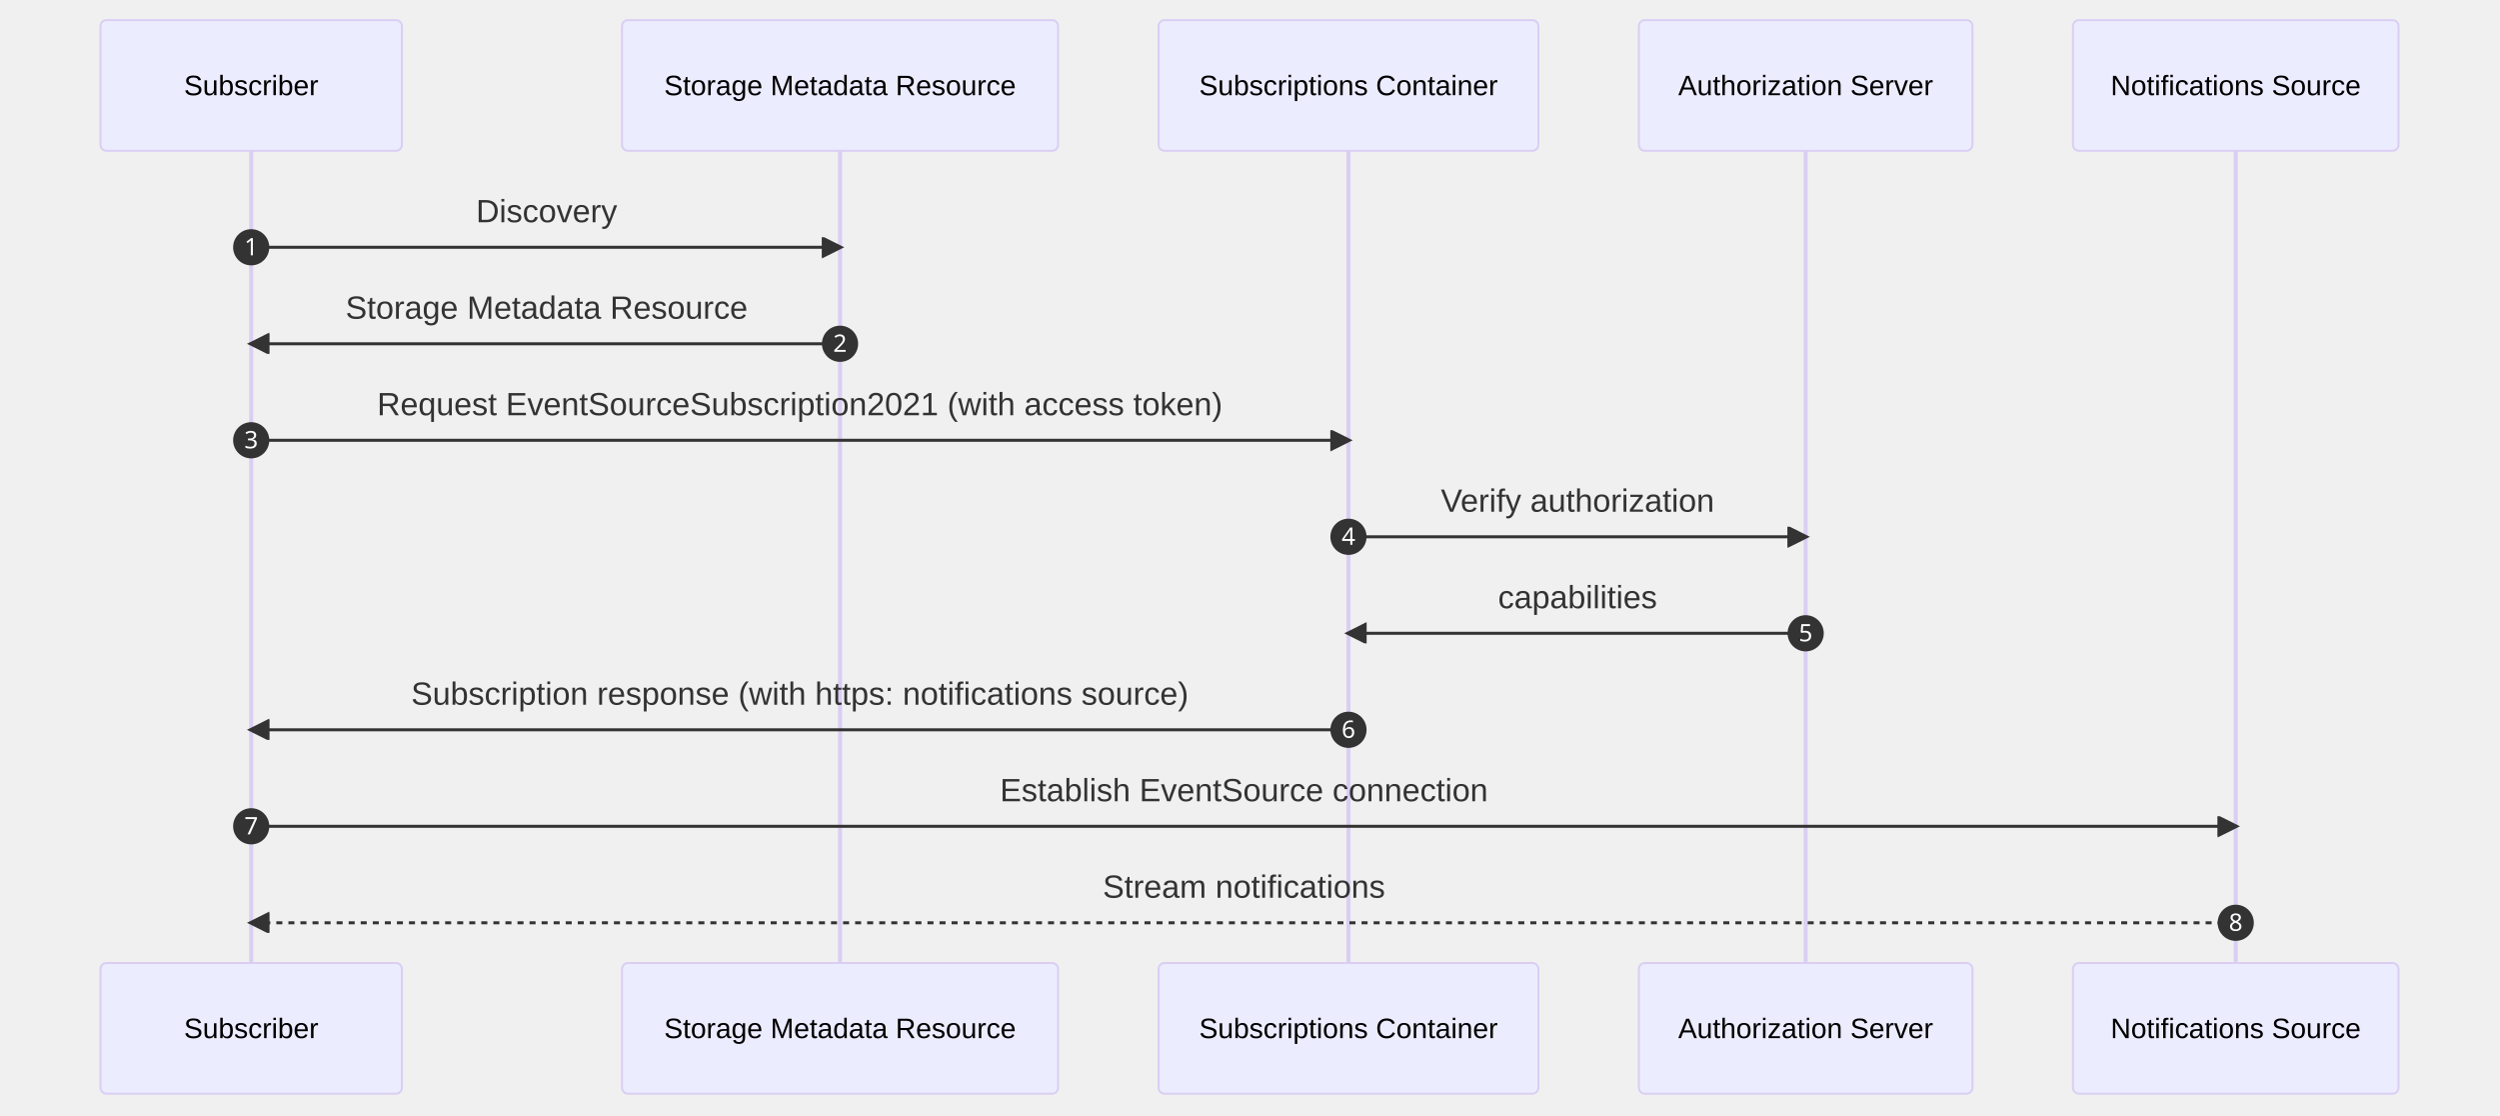
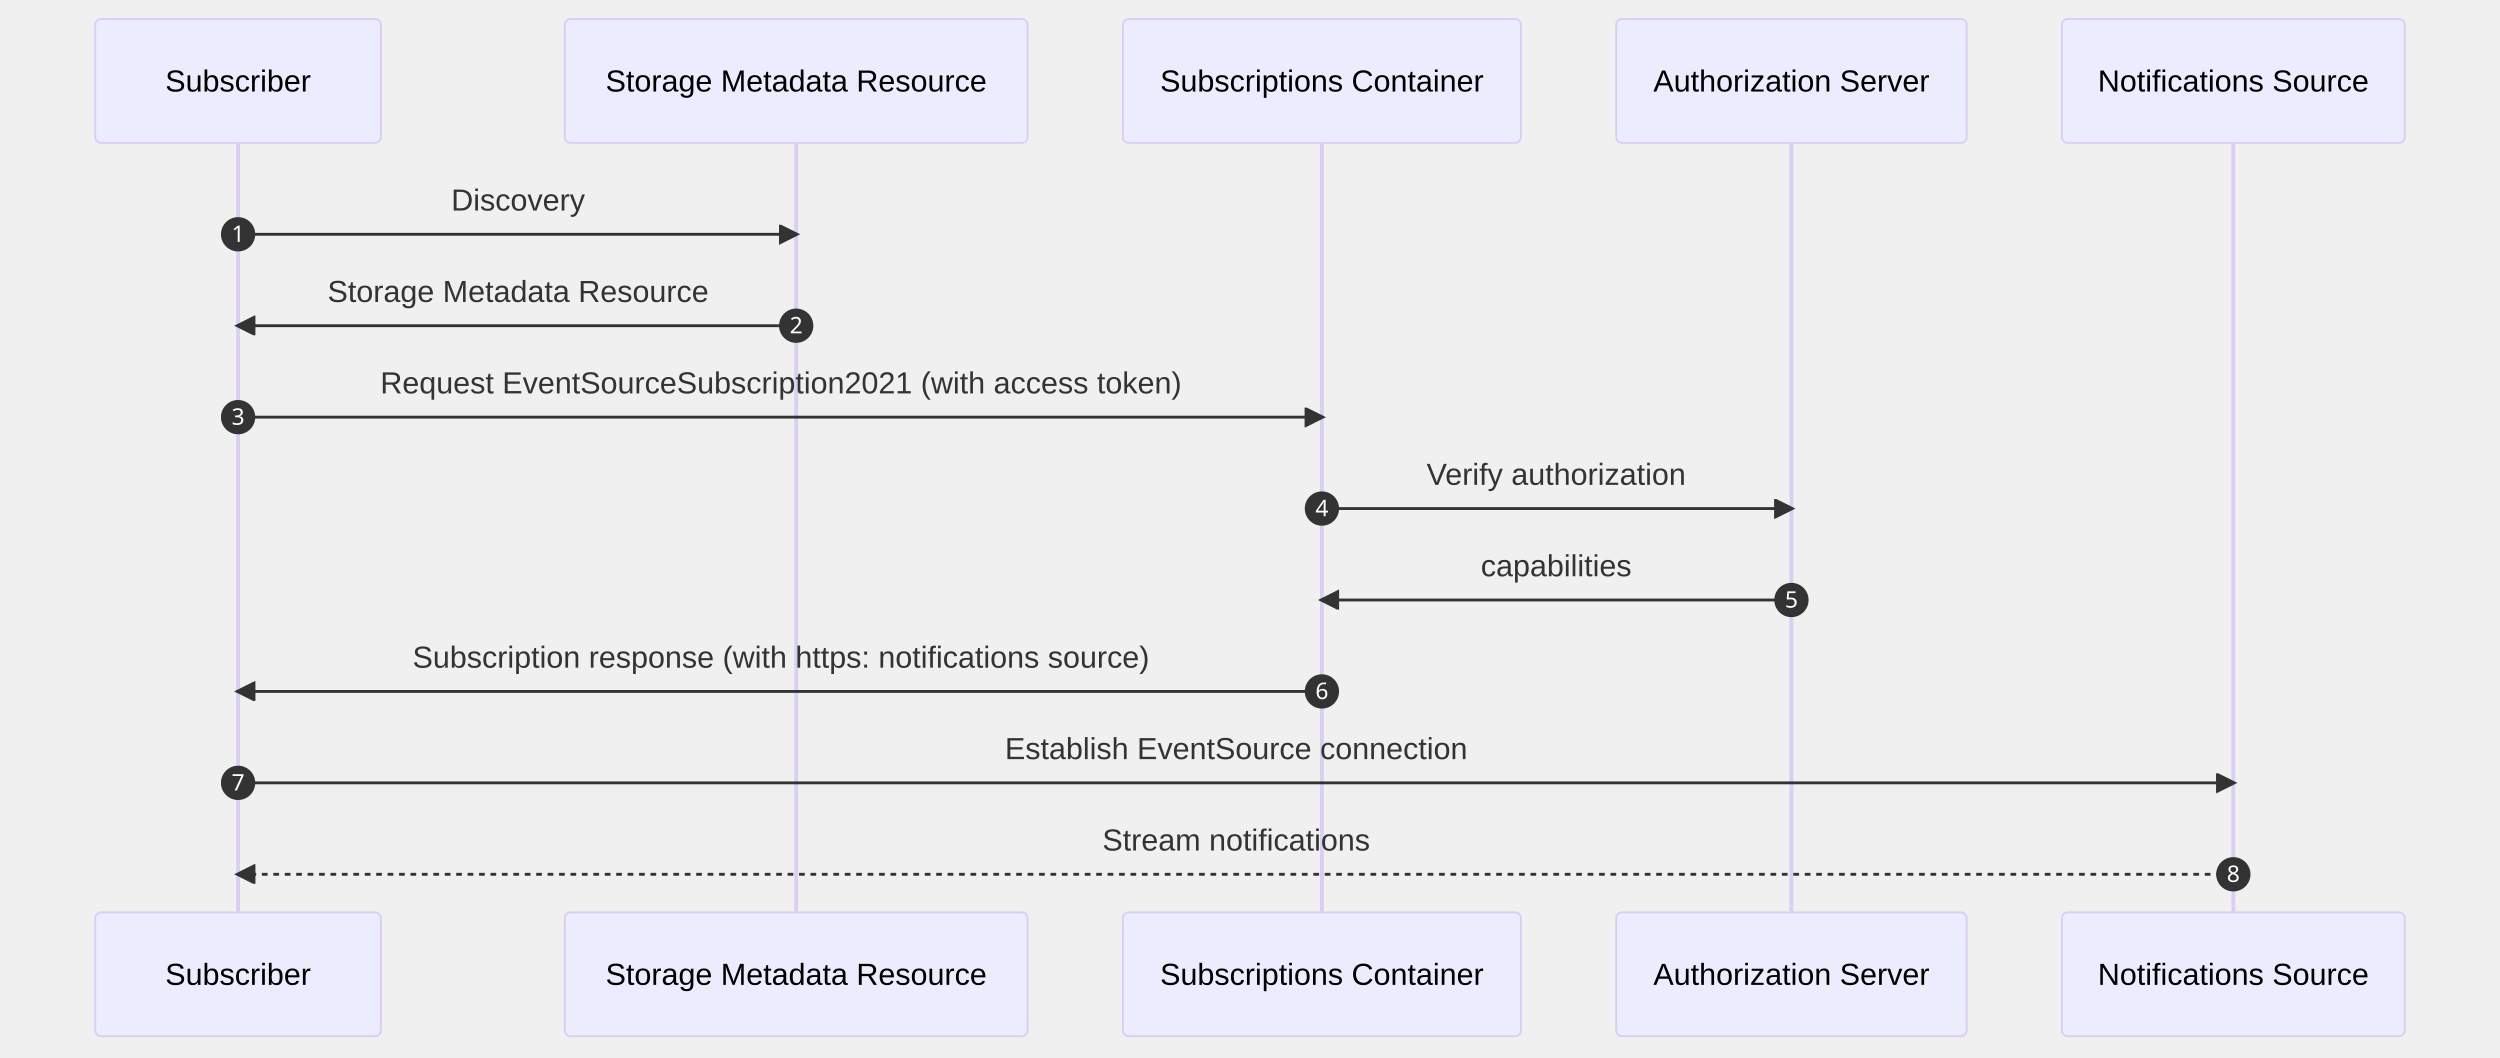
- <svg xmlns="http://www.w3.org/2000/svg" aria-labelledby="chart-title-mermaid-1667921607364 chart-desc-mermaid-1667921607364" role="img" viewBox="-50 -10 1243.5 555" style="max-width: 1243.5px; background-color: white;" width="100%" id="mermaid-1667921607364">
-   <style>#mermaid-1667921607364 {font-family:"trebuchet ms",verdana,arial,sans-serif;font-size:16px;fill:#333;}#mermaid-1667921607364 .error-icon{fill:#552222;}#mermaid-1667921607364 .error-text{fill:#552222;stroke:#552222;}#mermaid-1667921607364 .edge-thickness-normal{stroke-width:2px;}#mermaid-1667921607364 .edge-thickness-thick{stroke-width:3.5px;}#mermaid-1667921607364 .edge-pattern-solid{stroke-dasharray:0;}#mermaid-1667921607364 .edge-pattern-dashed{stroke-dasharray:3;}#mermaid-1667921607364 .edge-pattern-dotted{stroke-dasharray:2;}#mermaid-1667921607364 .marker{fill:#333333;stroke:#333333;}#mermaid-1667921607364 .marker.cross{stroke:#333333;}#mermaid-1667921607364 svg{font-family:"trebuchet ms",verdana,arial,sans-serif;font-size:16px;}#mermaid-1667921607364 .actor{stroke:hsl(259.626, 59.777%, 87.902%);fill:#ECECFF;}#mermaid-1667921607364 text.actor&gt;tspan{fill:black;stroke:none;}#mermaid-1667921607364 .actor-line{stroke:grey;}#mermaid-1667921607364 .messageLine0{stroke-width:1.5;stroke-dasharray:none;stroke:#333;}#mermaid-1667921607364 .messageLine1{stroke-width:1.5;stroke-dasharray:2,2;stroke:#333;}#mermaid-1667921607364 #arrowhead path{fill:#333;stroke:#333;}#mermaid-1667921607364 .sequenceNumber{fill:white;}#mermaid-1667921607364 #sequencenumber{fill:#333;}#mermaid-1667921607364 #crosshead path{fill:#333;stroke:#333;}#mermaid-1667921607364 .messageText{fill:#333;stroke:none;}#mermaid-1667921607364 .labelBox{stroke:hsl(259.626, 59.777%, 87.902%);fill:#ECECFF;}#mermaid-1667921607364 .labelText,#mermaid-1667921607364 .labelText&gt;tspan{fill:black;stroke:none;}#mermaid-1667921607364 .loopText,#mermaid-1667921607364 .loopText&gt;tspan{fill:black;stroke:none;}#mermaid-1667921607364 .loopLine{stroke-width:2px;stroke-dasharray:2,2;stroke:hsl(259.626, 59.777%, 87.902%);fill:hsl(259.626, 59.777%, 87.902%);}#mermaid-1667921607364 .note{stroke:#aaaa33;fill:#fff5ad;}#mermaid-1667921607364 .noteText,#mermaid-1667921607364 .noteText&gt;tspan{fill:black;stroke:none;}#mermaid-1667921607364 .activation0{fill:#f4f4f4;stroke:#666;}#mermaid-1667921607364 .activation1{fill:#f4f4f4;stroke:#666;}#mermaid-1667921607364 .activation2{fill:#f4f4f4;stroke:#666;}#mermaid-1667921607364 .actorPopupMenu{position:absolute;}#mermaid-1667921607364 .actorPopupMenuPanel{position:absolute;fill:#ECECFF;box-shadow:0px 8px 16px 0px rgba(0,0,0,0.2);filter:drop-shadow(3px 5px 2px rgb(0 0 0 / 0.4));}#mermaid-1667921607364 .actor-man line{stroke:hsl(259.626, 59.777%, 87.902%);fill:#ECECFF;}#mermaid-1667921607364 .actor-man circle,#mermaid-1667921607364 line{stroke:hsl(259.626, 59.777%, 87.902%);fill:#ECECFF;stroke-width:2px;}#mermaid-1667921607364 :root{--mermaid-font-family:"trebuchet ms",verdana,arial,sans-serif;}</style>
+ <svg xmlns="http://www.w3.org/2000/svg" aria-labelledby="chart-title-mermaid-1668695804367 chart-desc-mermaid-1668695804367" role="img" viewBox="-50 -10 1312.5 555" style="max-width: 1312.5px; background-color: white;" width="100%" id="mermaid-1668695804367">
+   <style>#mermaid-1668695804367 {font-family:"trebuchet ms",verdana,arial,sans-serif;font-size:16px;fill:#333;}#mermaid-1668695804367 .error-icon{fill:#552222;}#mermaid-1668695804367 .error-text{fill:#552222;stroke:#552222;}#mermaid-1668695804367 .edge-thickness-normal{stroke-width:2px;}#mermaid-1668695804367 .edge-thickness-thick{stroke-width:3.5px;}#mermaid-1668695804367 .edge-pattern-solid{stroke-dasharray:0;}#mermaid-1668695804367 .edge-pattern-dashed{stroke-dasharray:3;}#mermaid-1668695804367 .edge-pattern-dotted{stroke-dasharray:2;}#mermaid-1668695804367 .marker{fill:#333333;stroke:#333333;}#mermaid-1668695804367 .marker.cross{stroke:#333333;}#mermaid-1668695804367 svg{font-family:"trebuchet ms",verdana,arial,sans-serif;font-size:16px;}#mermaid-1668695804367 .actor{stroke:hsl(259.626, 59.777%, 87.902%);fill:#ECECFF;}#mermaid-1668695804367 text.actor&gt;tspan{fill:black;stroke:none;}#mermaid-1668695804367 .actor-line{stroke:grey;}#mermaid-1668695804367 .messageLine0{stroke-width:1.5;stroke-dasharray:none;stroke:#333;}#mermaid-1668695804367 .messageLine1{stroke-width:1.5;stroke-dasharray:2,2;stroke:#333;}#mermaid-1668695804367 #arrowhead path{fill:#333;stroke:#333;}#mermaid-1668695804367 .sequenceNumber{fill:white;}#mermaid-1668695804367 #sequencenumber{fill:#333;}#mermaid-1668695804367 #crosshead path{fill:#333;stroke:#333;}#mermaid-1668695804367 .messageText{fill:#333;stroke:none;}#mermaid-1668695804367 .labelBox{stroke:hsl(259.626, 59.777%, 87.902%);fill:#ECECFF;}#mermaid-1668695804367 .labelText,#mermaid-1668695804367 .labelText&gt;tspan{fill:black;stroke:none;}#mermaid-1668695804367 .loopText,#mermaid-1668695804367 .loopText&gt;tspan{fill:black;stroke:none;}#mermaid-1668695804367 .loopLine{stroke-width:2px;stroke-dasharray:2,2;stroke:hsl(259.626, 59.777%, 87.902%);fill:hsl(259.626, 59.777%, 87.902%);}#mermaid-1668695804367 .note{stroke:#aaaa33;fill:#fff5ad;}#mermaid-1668695804367 .noteText,#mermaid-1668695804367 .noteText&gt;tspan{fill:black;stroke:none;}#mermaid-1668695804367 .activation0{fill:#f4f4f4;stroke:#666;}#mermaid-1668695804367 .activation1{fill:#f4f4f4;stroke:#666;}#mermaid-1668695804367 .activation2{fill:#f4f4f4;stroke:#666;}#mermaid-1668695804367 .actorPopupMenu{position:absolute;}#mermaid-1668695804367 .actorPopupMenuPanel{position:absolute;fill:#ECECFF;box-shadow:0px 8px 16px 0px rgba(0,0,0,0.2);filter:drop-shadow(3px 5px 2px rgb(0 0 0 / 0.4));}#mermaid-1668695804367 .actor-man line{stroke:hsl(259.626, 59.777%, 87.902%);fill:#ECECFF;}#mermaid-1668695804367 .actor-man circle,#mermaid-1668695804367 line{stroke:hsl(259.626, 59.777%, 87.902%);fill:#ECECFF;stroke-width:2px;}#mermaid-1668695804367 :root{--mermaid-font-family:"trebuchet ms",verdana,arial,sans-serif;}</style>
  <g />
  <defs>
    <symbol height="24" width="24" id="computer">
      <path d="M2 2v13h20v-13h-20zm18 11h-16v-9h16v9zm-10.228 6l.466-1h3.524l.467 1h-4.457zm14.228 3h-24l2-6h2.104l-1.33 4h18.45l-1.297-4h2.073l2 6zm-5-10h-14v-7h14v7z" transform="scale(.5)" />
    </symbol>
  </defs>
  <defs>
    <symbol clip-rule="evenodd" fill-rule="evenodd" id="database">
      <path d="M12.258.001l.256.004.255.005.253.008.251.01.249.012.247.015.246.016.242.019.241.02.239.023.236.024.233.027.231.028.229.031.225.032.223.034.22.036.217.038.214.04.211.041.208.043.205.045.201.046.198.048.194.05.191.051.187.053.183.054.18.056.175.057.172.059.168.06.163.061.16.063.155.064.15.066.074.033.073.033.071.034.07.034.069.035.068.035.067.035.066.035.064.036.064.036.062.036.06.036.06.037.058.037.058.037.055.038.055.038.053.038.052.038.051.039.05.039.048.039.047.039.045.04.044.04.043.04.041.04.04.041.039.041.037.041.036.041.034.041.033.042.032.042.03.042.029.042.027.042.026.043.024.043.023.043.021.043.02.043.018.044.017.043.015.044.013.044.012.044.011.045.009.044.007.045.006.045.004.045.002.045.001.045v17l-.001.045-.002.045-.004.045-.006.045-.007.045-.009.044-.011.045-.012.044-.013.044-.015.044-.017.043-.018.044-.02.043-.021.043-.023.043-.024.043-.026.043-.027.042-.029.042-.03.042-.032.042-.033.042-.034.041-.036.041-.037.041-.039.041-.04.041-.041.04-.043.04-.044.04-.045.04-.047.039-.048.039-.05.039-.051.039-.052.038-.053.038-.055.038-.055.038-.058.037-.058.037-.06.037-.06.036-.062.036-.064.036-.064.036-.066.035-.067.035-.068.035-.069.035-.07.034-.071.034-.073.033-.074.033-.15.066-.155.064-.16.063-.163.061-.168.06-.172.059-.175.057-.18.056-.183.054-.187.053-.191.051-.194.05-.198.048-.201.046-.205.045-.208.043-.211.041-.214.04-.217.038-.22.036-.223.034-.225.032-.229.031-.231.028-.233.027-.236.024-.239.023-.241.02-.242.019-.246.016-.247.015-.249.012-.251.01-.253.008-.255.005-.256.004-.258.001-.258-.001-.256-.004-.255-.005-.253-.008-.251-.01-.249-.012-.247-.015-.245-.016-.243-.019-.241-.02-.238-.023-.236-.024-.234-.027-.231-.028-.228-.031-.226-.032-.223-.034-.22-.036-.217-.038-.214-.04-.211-.041-.208-.043-.204-.045-.201-.046-.198-.048-.195-.05-.19-.051-.187-.053-.184-.054-.179-.056-.176-.057-.172-.059-.167-.06-.164-.061-.159-.063-.155-.064-.151-.066-.074-.033-.072-.033-.072-.034-.07-.034-.069-.035-.068-.035-.067-.035-.066-.035-.064-.036-.063-.036-.062-.036-.061-.036-.06-.037-.058-.037-.057-.037-.056-.038-.055-.038-.053-.038-.052-.038-.051-.039-.049-.039-.049-.039-.046-.039-.046-.04-.044-.04-.043-.04-.041-.04-.04-.041-.039-.041-.037-.041-.036-.041-.034-.041-.033-.042-.032-.042-.03-.042-.029-.042-.027-.042-.026-.043-.024-.043-.023-.043-.021-.043-.02-.043-.018-.044-.017-.043-.015-.044-.013-.044-.012-.044-.011-.045-.009-.044-.007-.045-.006-.045-.004-.045-.002-.045-.001-.045v-17l.001-.045.002-.045.004-.045.006-.045.007-.045.009-.044.011-.045.012-.044.013-.044.015-.044.017-.043.018-.044.02-.043.021-.043.023-.043.024-.043.026-.043.027-.042.029-.042.03-.042.032-.042.033-.042.034-.041.036-.041.037-.041.039-.041.04-.041.041-.04.043-.04.044-.04.046-.04.046-.039.049-.039.049-.039.051-.039.052-.038.053-.038.055-.038.056-.038.057-.037.058-.037.06-.037.061-.036.062-.036.063-.036.064-.036.066-.035.067-.035.068-.035.069-.035.07-.034.072-.034.072-.033.074-.033.151-.066.155-.064.159-.063.164-.061.167-.06.172-.059.176-.057.179-.056.184-.054.187-.053.19-.051.195-.05.198-.048.201-.046.204-.045.208-.043.211-.041.214-.04.217-.038.22-.036.223-.034.226-.032.228-.031.231-.028.234-.027.236-.024.238-.023.241-.02.243-.019.245-.016.247-.015.249-.012.251-.01.253-.008.255-.005.256-.004.258-.001.258.001zm-9.258 20.499v.01l.001.021.003.021.004.022.005.021.006.022.007.022.009.023.01.022.011.023.012.023.013.023.015.023.016.024.017.023.018.024.019.024.021.024.022.025.023.024.024.025.052.049.056.05.061.051.066.051.07.051.075.051.079.052.084.052.088.052.092.052.097.052.102.051.105.052.11.052.114.051.119.051.123.051.127.05.131.05.135.05.139.048.144.049.147.047.152.047.155.047.16.045.163.045.167.043.171.043.176.041.178.041.183.039.187.039.19.037.194.035.197.035.202.033.204.031.209.03.212.029.216.027.219.025.222.024.226.021.23.02.233.018.236.016.24.015.243.012.246.01.249.008.253.005.256.004.259.001.26-.001.257-.004.254-.005.25-.008.247-.011.244-.012.241-.014.237-.016.233-.018.231-.021.226-.021.224-.024.22-.026.216-.027.212-.028.21-.031.205-.031.202-.034.198-.034.194-.036.191-.037.187-.039.183-.04.179-.04.175-.042.172-.043.168-.044.163-.045.16-.046.155-.046.152-.047.148-.048.143-.049.139-.049.136-.05.131-.05.126-.05.123-.051.118-.052.114-.051.11-.052.106-.052.101-.052.096-.052.092-.052.088-.053.083-.051.079-.052.074-.052.07-.051.065-.051.06-.051.056-.05.051-.05.023-.024.023-.025.021-.024.02-.024.019-.024.018-.024.017-.024.015-.023.014-.024.013-.023.012-.023.01-.023.01-.022.008-.022.006-.022.006-.022.004-.022.004-.021.001-.021.001-.021v-4.127l-.077.055-.08.053-.083.054-.085.053-.087.052-.09.052-.093.051-.095.05-.097.05-.1.049-.102.049-.105.048-.106.047-.109.047-.111.046-.114.045-.115.045-.118.044-.12.043-.122.042-.124.042-.126.041-.128.04-.13.04-.132.038-.134.038-.135.037-.138.037-.139.035-.142.035-.143.034-.144.033-.147.032-.148.031-.15.03-.151.03-.153.029-.154.027-.156.027-.158.026-.159.025-.161.024-.162.023-.163.022-.165.021-.166.02-.167.019-.169.018-.169.017-.171.016-.173.015-.173.014-.175.013-.175.012-.177.011-.178.01-.179.008-.179.008-.181.006-.182.005-.182.004-.184.003-.184.002h-.37l-.184-.002-.184-.003-.182-.004-.182-.005-.181-.006-.179-.008-.179-.008-.178-.01-.176-.011-.176-.012-.175-.013-.173-.014-.172-.015-.171-.016-.17-.017-.169-.018-.167-.019-.166-.02-.165-.021-.163-.022-.162-.023-.161-.024-.159-.025-.157-.026-.156-.027-.155-.027-.153-.029-.151-.03-.15-.03-.148-.031-.146-.032-.145-.033-.143-.034-.141-.035-.14-.035-.137-.037-.136-.037-.134-.038-.132-.038-.13-.04-.128-.04-.126-.041-.124-.042-.122-.042-.12-.044-.117-.043-.116-.045-.113-.045-.112-.046-.109-.047-.106-.047-.105-.048-.102-.049-.1-.049-.097-.05-.095-.05-.093-.052-.09-.051-.087-.052-.085-.053-.083-.054-.08-.054-.077-.054v4.127zm0-5.654v.011l.001.021.003.021.004.021.005.022.006.022.007.022.009.022.01.022.011.023.012.023.013.023.015.024.016.023.017.024.018.024.019.024.021.024.022.024.023.025.024.024.052.05.056.05.061.05.066.051.07.051.075.052.079.051.084.052.088.052.092.052.097.052.102.052.105.052.11.051.114.051.119.052.123.05.127.051.131.05.135.049.139.049.144.048.147.048.152.047.155.046.16.045.163.045.167.044.171.042.176.042.178.04.183.04.187.038.19.037.194.036.197.034.202.033.204.032.209.03.212.028.216.027.219.025.222.024.226.022.23.02.233.018.236.016.24.014.243.012.246.01.249.008.253.006.256.003.259.001.26-.001.257-.003.254-.006.25-.008.247-.01.244-.012.241-.015.237-.016.233-.018.231-.02.226-.022.224-.024.22-.025.216-.027.212-.029.21-.03.205-.032.202-.033.198-.035.194-.036.191-.037.187-.039.183-.039.179-.041.175-.042.172-.043.168-.044.163-.045.16-.045.155-.047.152-.047.148-.048.143-.048.139-.05.136-.049.131-.05.126-.051.123-.051.118-.051.114-.052.11-.052.106-.052.101-.052.096-.052.092-.052.088-.052.083-.052.079-.052.074-.051.07-.052.065-.051.06-.05.056-.051.051-.049.023-.025.023-.024.021-.025.02-.024.019-.024.018-.024.017-.024.015-.023.014-.023.013-.024.012-.022.01-.023.01-.023.008-.022.006-.022.006-.022.004-.021.004-.022.001-.021.001-.021v-4.139l-.077.054-.08.054-.083.054-.085.052-.087.053-.09.051-.093.051-.095.051-.097.05-.1.049-.102.049-.105.048-.106.047-.109.047-.111.046-.114.045-.115.044-.118.044-.12.044-.122.042-.124.042-.126.041-.128.04-.13.039-.132.039-.134.038-.135.037-.138.036-.139.036-.142.035-.143.033-.144.033-.147.033-.148.031-.15.03-.151.03-.153.028-.154.028-.156.027-.158.026-.159.025-.161.024-.162.023-.163.022-.165.021-.166.02-.167.019-.169.018-.169.017-.171.016-.173.015-.173.014-.175.013-.175.012-.177.011-.178.009-.179.009-.179.007-.181.007-.182.005-.182.004-.184.003-.184.002h-.37l-.184-.002-.184-.003-.182-.004-.182-.005-.181-.007-.179-.007-.179-.009-.178-.009-.176-.011-.176-.012-.175-.013-.173-.014-.172-.015-.171-.016-.17-.017-.169-.018-.167-.019-.166-.02-.165-.021-.163-.022-.162-.023-.161-.024-.159-.025-.157-.026-.156-.027-.155-.028-.153-.028-.151-.03-.15-.03-.148-.031-.146-.033-.145-.033-.143-.033-.141-.035-.14-.036-.137-.036-.136-.037-.134-.038-.132-.039-.13-.039-.128-.04-.126-.041-.124-.042-.122-.043-.12-.043-.117-.044-.116-.044-.113-.046-.112-.046-.109-.046-.106-.047-.105-.048-.102-.049-.1-.049-.097-.05-.095-.051-.093-.051-.09-.051-.087-.053-.085-.052-.083-.054-.08-.054-.077-.054v4.139zm0-5.666v.011l.001.02.003.022.004.021.005.022.006.021.007.022.009.023.01.022.011.023.012.023.013.023.015.023.016.024.017.024.018.023.019.024.021.025.022.024.023.024.024.025.052.05.056.05.061.05.066.051.07.051.075.052.079.051.084.052.088.052.092.052.097.052.102.052.105.051.11.052.114.051.119.051.123.051.127.05.131.05.135.05.139.049.144.048.147.048.152.047.155.046.16.045.163.045.167.043.171.043.176.042.178.04.183.04.187.038.19.037.194.036.197.034.202.033.204.032.209.03.212.028.216.027.219.025.222.024.226.021.23.02.233.018.236.017.24.014.243.012.246.01.249.008.253.006.256.003.259.001.26-.001.257-.003.254-.006.25-.008.247-.01.244-.013.241-.014.237-.016.233-.018.231-.02.226-.022.224-.024.22-.025.216-.027.212-.029.21-.03.205-.032.202-.033.198-.035.194-.036.191-.037.187-.039.183-.039.179-.041.175-.042.172-.043.168-.044.163-.045.16-.045.155-.047.152-.047.148-.048.143-.049.139-.049.136-.049.131-.051.126-.05.123-.051.118-.052.114-.051.11-.052.106-.052.101-.052.096-.052.092-.052.088-.052.083-.052.079-.052.074-.052.07-.051.065-.051.06-.051.056-.05.051-.049.023-.025.023-.025.021-.024.02-.024.019-.024.018-.024.017-.024.015-.023.014-.024.013-.023.012-.023.01-.022.01-.023.008-.022.006-.022.006-.022.004-.022.004-.021.001-.021.001-.021v-4.153l-.077.054-.08.054-.083.053-.085.053-.087.053-.09.051-.093.051-.095.051-.097.05-.1.049-.102.048-.105.048-.106.048-.109.046-.111.046-.114.046-.115.044-.118.044-.12.043-.122.043-.124.042-.126.041-.128.04-.13.039-.132.039-.134.038-.135.037-.138.036-.139.036-.142.034-.143.034-.144.033-.147.032-.148.032-.15.03-.151.03-.153.028-.154.028-.156.027-.158.026-.159.024-.161.024-.162.023-.163.023-.165.021-.166.02-.167.019-.169.018-.169.017-.171.016-.173.015-.173.014-.175.013-.175.012-.177.01-.178.01-.179.009-.179.007-.181.006-.182.006-.182.004-.184.003-.184.001-.185.001-.185-.001-.184-.001-.184-.003-.182-.004-.182-.006-.181-.006-.179-.007-.179-.009-.178-.01-.176-.01-.176-.012-.175-.013-.173-.014-.172-.015-.171-.016-.17-.017-.169-.018-.167-.019-.166-.02-.165-.021-.163-.023-.162-.023-.161-.024-.159-.024-.157-.026-.156-.027-.155-.028-.153-.028-.151-.03-.15-.03-.148-.032-.146-.032-.145-.033-.143-.034-.141-.034-.14-.036-.137-.036-.136-.037-.134-.038-.132-.039-.13-.039-.128-.041-.126-.041-.124-.041-.122-.043-.12-.043-.117-.044-.116-.044-.113-.046-.112-.046-.109-.046-.106-.048-.105-.048-.102-.048-.1-.05-.097-.049-.095-.051-.093-.051-.09-.052-.087-.052-.085-.053-.083-.053-.08-.054-.077-.054v4.153zm8.74-8.179l-.257.004-.254.005-.25.008-.247.011-.244.012-.241.014-.237.016-.233.018-.231.021-.226.022-.224.023-.22.026-.216.027-.212.028-.21.031-.205.032-.202.033-.198.034-.194.036-.191.038-.187.038-.183.04-.179.041-.175.042-.172.043-.168.043-.163.045-.16.046-.155.046-.152.048-.148.048-.143.048-.139.049-.136.05-.131.05-.126.051-.123.051-.118.051-.114.052-.11.052-.106.052-.101.052-.096.052-.092.052-.088.052-.083.052-.079.052-.074.051-.07.052-.065.051-.06.05-.056.05-.051.05-.023.025-.023.024-.021.024-.02.025-.019.024-.018.024-.017.023-.015.024-.014.023-.013.023-.012.023-.01.023-.01.022-.008.022-.006.023-.006.021-.004.022-.004.021-.001.021-.001.021.001.021.001.021.004.021.004.022.006.021.006.023.008.022.01.022.01.023.012.023.013.023.014.023.015.024.017.023.018.024.019.024.02.025.021.024.023.024.023.025.051.05.056.05.06.05.065.051.07.052.074.051.079.052.083.052.088.052.092.052.096.052.101.052.106.052.11.052.114.052.118.051.123.051.126.051.131.05.136.05.139.049.143.048.148.048.152.048.155.046.16.046.163.045.168.043.172.043.175.042.179.041.183.04.187.038.191.038.194.036.198.034.202.033.205.032.21.031.212.028.216.027.22.026.224.023.226.022.231.021.233.018.237.016.241.014.244.012.247.011.25.008.254.005.257.004.26.001.26-.001.257-.004.254-.005.25-.008.247-.011.244-.012.241-.014.237-.016.233-.018.231-.021.226-.022.224-.023.22-.026.216-.027.212-.028.21-.031.205-.032.202-.033.198-.034.194-.036.191-.038.187-.038.183-.04.179-.041.175-.042.172-.043.168-.043.163-.045.16-.046.155-.046.152-.048.148-.048.143-.048.139-.049.136-.05.131-.05.126-.051.123-.051.118-.051.114-.052.11-.052.106-.052.101-.052.096-.052.092-.052.088-.052.083-.052.079-.052.074-.051.07-.052.065-.051.06-.05.056-.05.051-.05.023-.025.023-.024.021-.024.02-.025.019-.024.018-.024.017-.023.015-.024.014-.023.013-.023.012-.023.01-.023.01-.022.008-.022.006-.023.006-.021.004-.022.004-.021.001-.021.001-.021-.001-.021-.001-.021-.004-.021-.004-.022-.006-.021-.006-.023-.008-.022-.01-.022-.01-.023-.012-.023-.013-.023-.014-.023-.015-.024-.017-.023-.018-.024-.019-.024-.02-.025-.021-.024-.023-.024-.023-.025-.051-.05-.056-.05-.06-.05-.065-.051-.07-.052-.074-.051-.079-.052-.083-.052-.088-.052-.092-.052-.096-.052-.101-.052-.106-.052-.11-.052-.114-.052-.118-.051-.123-.051-.126-.051-.131-.05-.136-.05-.139-.049-.143-.048-.148-.048-.152-.048-.155-.046-.16-.046-.163-.045-.168-.043-.172-.043-.175-.042-.179-.041-.183-.04-.187-.038-.191-.038-.194-.036-.198-.034-.202-.033-.205-.032-.21-.031-.212-.028-.216-.027-.22-.026-.224-.023-.226-.022-.231-.021-.233-.018-.237-.016-.241-.014-.244-.012-.247-.011-.25-.008-.254-.005-.257-.004-.26-.001-.26.001z" transform="scale(.5)" />
    </symbol>
  </defs>
  <defs>
    <symbol height="24" width="24" id="clock">
      <path d="M12 2c5.514 0 10 4.486 10 10s-4.486 10-10 10-10-4.486-10-10 4.486-10 10-10zm0-2c-6.627 0-12 5.373-12 12s5.373 12 12 12 12-5.373 12-12-5.373-12-12-12zm5.848 12.459c.202.038.202.333.001.372-1.907.361-6.045 1.111-6.547 1.111-.719 0-1.301-.582-1.301-1.301 0-.512.77-5.447 1.125-7.445.034-.192.312-.181.343.014l.985 6.238 5.394 1.011z" transform="scale(.5)" />
    </symbol>
  </defs>
  <g>
    <line stroke="#999" stroke-width="0.5px" class="200" y2="489" x2="75" y1="5" x1="75" id="actor0" />
    <g id="root-0">
      <rect class="actor" ry="3" rx="3" height="65" width="150" stroke="#666" fill="#eaeaea" y="0" x="0" />
-       <text style="text-anchor: middle; font-size: 14px; font-weight: 400;" class="actor" alignment-baseline="central" dominant-baseline="central" y="32.5" x="75">
+       <text style="text-anchor: middle; font-size: 16px; font-weight: 400;" class="actor" alignment-baseline="central" dominant-baseline="central" y="32.5" x="75">
        <tspan dy="0" x="75">Subscriber</tspan>
      </text>
    </g>
  </g>
  <g>
    <line stroke="#999" stroke-width="0.5px" class="200" y2="489" x2="368" y1="5" x1="368" id="actor1" />
    <g id="root-1">
-       <rect class="actor" ry="3" rx="3" height="65" width="217" stroke="#666" fill="#eaeaea" y="0" x="259.5" />
-       <text style="text-anchor: middle; font-size: 14px; font-weight: 400;" class="actor" alignment-baseline="central" dominant-baseline="central" y="32.5" x="368">
+       <rect class="actor" ry="3" rx="3" height="65" width="243" stroke="#666" fill="#eaeaea" y="0" x="246.5" />
+       <text style="text-anchor: middle; font-size: 16px; font-weight: 400;" class="actor" alignment-baseline="central" dominant-baseline="central" y="32.5" x="368">
        <tspan dy="0" x="368">Storage Metadata Resource</tspan>
      </text>
    </g>
  </g>
  <g>
-     <line stroke="#999" stroke-width="0.5px" class="200" y2="489" x2="621" y1="5" x1="621" id="actor2" />
+     <line stroke="#999" stroke-width="0.5px" class="200" y2="489" x2="644" y1="5" x1="644" id="actor2" />
    <g id="root-2">
-       <rect class="actor" ry="3" rx="3" height="65" width="189" stroke="#666" fill="#eaeaea" y="0" x="526.5" />
-       <text style="text-anchor: middle; font-size: 14px; font-weight: 400;" class="actor" alignment-baseline="central" dominant-baseline="central" y="32.5" x="621">
-         <tspan dy="0" x="621">Subscriptions Container</tspan>
+       <rect class="actor" ry="3" rx="3" height="65" width="209" stroke="#666" fill="#eaeaea" y="0" x="539.5" />
+       <text style="text-anchor: middle; font-size: 16px; font-weight: 400;" class="actor" alignment-baseline="central" dominant-baseline="central" y="32.5" x="644">
+         <tspan dy="0" x="644">Subscriptions Container</tspan>
      </text>
    </g>
  </g>
  <g>
-     <line stroke="#999" stroke-width="0.5px" class="200" y2="489" x2="848.5" y1="5" x1="848.5" id="actor3" />
+     <line stroke="#999" stroke-width="0.5px" class="200" y2="489" x2="890.5" y1="5" x1="890.5" id="actor3" />
    <g id="root-3">
-       <rect class="actor" ry="3" rx="3" height="65" width="166" stroke="#666" fill="#eaeaea" y="0" x="765.5" />
-       <text style="text-anchor: middle; font-size: 14px; font-weight: 400;" class="actor" alignment-baseline="central" dominant-baseline="central" y="32.5" x="848.5">
-         <tspan dy="0" x="848.5">Authorization Server</tspan>
+       <rect class="actor" ry="3" rx="3" height="65" width="184" stroke="#666" fill="#eaeaea" y="0" x="798.5" />
+       <text style="text-anchor: middle; font-size: 16px; font-weight: 400;" class="actor" alignment-baseline="central" dominant-baseline="central" y="32.5" x="890.5">
+         <tspan dy="0" x="890.5">Authorization Server</tspan>
      </text>
    </g>
  </g>
  <g>
-     <line stroke="#999" stroke-width="0.5px" class="200" y2="489" x2="1062.5" y1="5" x1="1062.5" id="actor4" />
+     <line stroke="#999" stroke-width="0.5px" class="200" y2="489" x2="1122.5" y1="5" x1="1122.5" id="actor4" />
    <g id="root-4">
-       <rect class="actor" ry="3" rx="3" height="65" width="162" stroke="#666" fill="#eaeaea" y="0" x="981.5" />
-       <text style="text-anchor: middle; font-size: 14px; font-weight: 400;" class="actor" alignment-baseline="central" dominant-baseline="central" y="32.5" x="1062.5">
-         <tspan dy="0" x="1062.5">Notifications Source</tspan>
+       <rect class="actor" ry="3" rx="3" height="65" width="180" stroke="#666" fill="#eaeaea" y="0" x="1032.5" />
+       <text style="text-anchor: middle; font-size: 16px; font-weight: 400;" class="actor" alignment-baseline="central" dominant-baseline="central" y="32.5" x="1122.5">
+         <tspan dy="0" x="1122.5">Notifications Source</tspan>
      </text>
    </g>
  </g>
  <defs>
    <marker orient="auto" markerHeight="12" markerWidth="12" markerUnits="userSpaceOnUse" refY="5" refX="9" id="arrowhead">
      <path d="M 0 0 L 10 5 L 0 10 z" />
    </marker>
  </defs>
  <defs>
    <marker refY="4" refX="16" orient="auto" markerHeight="8" markerWidth="15" id="crosshead">
      <path style="stroke-dasharray: 0, 0;" d="M 9,2 V 6 L16,4 Z" stroke-width="1px" stroke="#000000" fill="black" />
      <path style="stroke-dasharray: 0, 0;" d="M 0,1 L 6,7 M 6,1 L 0,7" stroke-width="1px" stroke="#000000" fill="none" />
    </marker>
  </defs>
  <defs>
    <marker orient="auto" markerHeight="28" markerWidth="20" refY="7" refX="18" id="filled-head">
      <path d="M 18,7 L9,13 L14,7 L9,1 Z" />
    </marker>
  </defs>
  <defs>
    <marker orient="auto" markerHeight="40" markerWidth="60" refY="15" refX="15" id="sequencenumber">
      <circle r="6" cy="15" cx="15" />
    </marker>
  </defs>
  <text style="font-size: 16px; font-weight: 400;" dy="1em" class="messageText" alignment-baseline="middle" dominant-baseline="middle" text-anchor="middle" y="80" x="222">Discovery</text>
  <line style="fill: none;" marker-start="url(#sequencenumber)" marker-end="url(#arrowhead)" stroke="none" stroke-width="2" class="messageLine0" y2="113" x2="368" y1="113" x1="75" />
  <text class="sequenceNumber" text-anchor="middle" font-size="12px" font-family="sans-serif" y="117" x="75">1</text>
  <text style="font-size: 16px; font-weight: 400;" dy="1em" class="messageText" alignment-baseline="middle" dominant-baseline="middle" text-anchor="middle" y="128" x="222">Storage Metadata Resource</text>
  <line style="fill: none;" marker-start="url(#sequencenumber)" marker-end="url(#arrowhead)" stroke="none" stroke-width="2" class="messageLine0" y2="161" x2="75" y1="161" x1="368" />
  <text class="sequenceNumber" text-anchor="middle" font-size="12px" font-family="sans-serif" y="165" x="368">2</text>
-   <text style="font-size: 16px; font-weight: 400;" dy="1em" class="messageText" alignment-baseline="middle" dominant-baseline="middle" text-anchor="middle" y="176" x="348">Request EventSourceSubscription2021 (with access token)</text>
-   <line style="fill: none;" marker-start="url(#sequencenumber)" marker-end="url(#arrowhead)" stroke="none" stroke-width="2" class="messageLine0" y2="209" x2="621" y1="209" x1="75" />
+   <text style="font-size: 16px; font-weight: 400;" dy="1em" class="messageText" alignment-baseline="middle" dominant-baseline="middle" text-anchor="middle" y="176" x="360">Request EventSourceSubscription2021 (with access token)</text>
+   <line style="fill: none;" marker-start="url(#sequencenumber)" marker-end="url(#arrowhead)" stroke="none" stroke-width="2" class="messageLine0" y2="209" x2="644" y1="209" x1="75" />
  <text class="sequenceNumber" text-anchor="middle" font-size="12px" font-family="sans-serif" y="213" x="75">3</text>
-   <text style="font-size: 16px; font-weight: 400;" dy="1em" class="messageText" alignment-baseline="middle" dominant-baseline="middle" text-anchor="middle" y="224" x="735">Verify authorization</text>
-   <line style="fill: none;" marker-start="url(#sequencenumber)" marker-end="url(#arrowhead)" stroke="none" stroke-width="2" class="messageLine0" y2="257" x2="848.5" y1="257" x1="621" />
-   <text class="sequenceNumber" text-anchor="middle" font-size="12px" font-family="sans-serif" y="261" x="621">4</text>
-   <text style="font-size: 16px; font-weight: 400;" dy="1em" class="messageText" alignment-baseline="middle" dominant-baseline="middle" text-anchor="middle" y="272" x="735">capabilities</text>
-   <line style="fill: none;" marker-start="url(#sequencenumber)" marker-end="url(#arrowhead)" stroke="none" stroke-width="2" class="messageLine0" y2="305" x2="621" y1="305" x1="848.5" />
-   <text class="sequenceNumber" text-anchor="middle" font-size="12px" font-family="sans-serif" y="309" x="848.5">5</text>
-   <text style="font-size: 16px; font-weight: 400;" dy="1em" class="messageText" alignment-baseline="middle" dominant-baseline="middle" text-anchor="middle" y="320" x="348">Subscription response (with https: notifications source)</text>
-   <line style="fill: none;" marker-start="url(#sequencenumber)" marker-end="url(#arrowhead)" stroke="none" stroke-width="2" class="messageLine0" y2="353" x2="75" y1="353" x1="621" />
-   <text class="sequenceNumber" text-anchor="middle" font-size="12px" font-family="sans-serif" y="357" x="621">6</text>
-   <text style="font-size: 16px; font-weight: 400;" dy="1em" class="messageText" alignment-baseline="middle" dominant-baseline="middle" text-anchor="middle" y="368" x="569">Establish EventSource connection</text>
-   <line style="fill: none;" marker-start="url(#sequencenumber)" marker-end="url(#arrowhead)" stroke="none" stroke-width="2" class="messageLine0" y2="401" x2="1062.5" y1="401" x1="75" />
+   <text style="font-size: 16px; font-weight: 400;" dy="1em" class="messageText" alignment-baseline="middle" dominant-baseline="middle" text-anchor="middle" y="224" x="767">Verify authorization</text>
+   <line style="fill: none;" marker-start="url(#sequencenumber)" marker-end="url(#arrowhead)" stroke="none" stroke-width="2" class="messageLine0" y2="257" x2="890.5" y1="257" x1="644" />
+   <text class="sequenceNumber" text-anchor="middle" font-size="12px" font-family="sans-serif" y="261" x="644">4</text>
+   <text style="font-size: 16px; font-weight: 400;" dy="1em" class="messageText" alignment-baseline="middle" dominant-baseline="middle" text-anchor="middle" y="272" x="767">capabilities</text>
+   <line style="fill: none;" marker-start="url(#sequencenumber)" marker-end="url(#arrowhead)" stroke="none" stroke-width="2" class="messageLine0" y2="305" x2="644" y1="305" x1="890.5" />
+   <text class="sequenceNumber" text-anchor="middle" font-size="12px" font-family="sans-serif" y="309" x="890.5">5</text>
+   <text style="font-size: 16px; font-weight: 400;" dy="1em" class="messageText" alignment-baseline="middle" dominant-baseline="middle" text-anchor="middle" y="320" x="360">Subscription response (with https: notifications source)</text>
+   <line style="fill: none;" marker-start="url(#sequencenumber)" marker-end="url(#arrowhead)" stroke="none" stroke-width="2" class="messageLine0" y2="353" x2="75" y1="353" x1="644" />
+   <text class="sequenceNumber" text-anchor="middle" font-size="12px" font-family="sans-serif" y="357" x="644">6</text>
+   <text style="font-size: 16px; font-weight: 400;" dy="1em" class="messageText" alignment-baseline="middle" dominant-baseline="middle" text-anchor="middle" y="368" x="599">Establish EventSource connection</text>
+   <line style="fill: none;" marker-start="url(#sequencenumber)" marker-end="url(#arrowhead)" stroke="none" stroke-width="2" class="messageLine0" y2="401" x2="1122.5" y1="401" x1="75" />
  <text class="sequenceNumber" text-anchor="middle" font-size="12px" font-family="sans-serif" y="405" x="75">7</text>
-   <text style="font-size: 16px; font-weight: 400;" dy="1em" class="messageText" alignment-baseline="middle" dominant-baseline="middle" text-anchor="middle" y="416" x="569">Stream notifications</text>
-   <line style="stroke-dasharray: 3, 3; fill: none;" marker-start="url(#sequencenumber)" marker-end="url(#arrowhead)" stroke="none" stroke-width="2" class="messageLine1" y2="449" x2="75" y1="449" x1="1062.5" />
-   <text class="sequenceNumber" text-anchor="middle" font-size="12px" font-family="sans-serif" y="453" x="1062.5">8</text>
+   <text style="font-size: 16px; font-weight: 400;" dy="1em" class="messageText" alignment-baseline="middle" dominant-baseline="middle" text-anchor="middle" y="416" x="599">Stream notifications</text>
+   <line style="stroke-dasharray: 3, 3; fill: none;" marker-start="url(#sequencenumber)" marker-end="url(#arrowhead)" stroke="none" stroke-width="2" class="messageLine1" y2="449" x2="75" y1="449" x1="1122.5" />
+   <text class="sequenceNumber" text-anchor="middle" font-size="12px" font-family="sans-serif" y="453" x="1122.5">8</text>
  <g>
    <rect class="actor" ry="3" rx="3" height="65" width="150" stroke="#666" fill="#eaeaea" y="469" x="0" />
-     <text style="text-anchor: middle; font-size: 14px; font-weight: 400;" class="actor" alignment-baseline="central" dominant-baseline="central" y="501.5" x="75">
+     <text style="text-anchor: middle; font-size: 16px; font-weight: 400;" class="actor" alignment-baseline="central" dominant-baseline="central" y="501.5" x="75">
      <tspan dy="0" x="75">Subscriber</tspan>
    </text>
  </g>
  <g>
-     <rect class="actor" ry="3" rx="3" height="65" width="217" stroke="#666" fill="#eaeaea" y="469" x="259.5" />
-     <text style="text-anchor: middle; font-size: 14px; font-weight: 400;" class="actor" alignment-baseline="central" dominant-baseline="central" y="501.5" x="368">
+     <rect class="actor" ry="3" rx="3" height="65" width="243" stroke="#666" fill="#eaeaea" y="469" x="246.5" />
+     <text style="text-anchor: middle; font-size: 16px; font-weight: 400;" class="actor" alignment-baseline="central" dominant-baseline="central" y="501.5" x="368">
      <tspan dy="0" x="368">Storage Metadata Resource</tspan>
    </text>
  </g>
  <g>
-     <rect class="actor" ry="3" rx="3" height="65" width="189" stroke="#666" fill="#eaeaea" y="469" x="526.5" />
-     <text style="text-anchor: middle; font-size: 14px; font-weight: 400;" class="actor" alignment-baseline="central" dominant-baseline="central" y="501.5" x="621">
-       <tspan dy="0" x="621">Subscriptions Container</tspan>
+     <rect class="actor" ry="3" rx="3" height="65" width="209" stroke="#666" fill="#eaeaea" y="469" x="539.5" />
+     <text style="text-anchor: middle; font-size: 16px; font-weight: 400;" class="actor" alignment-baseline="central" dominant-baseline="central" y="501.5" x="644">
+       <tspan dy="0" x="644">Subscriptions Container</tspan>
    </text>
  </g>
  <g>
-     <rect class="actor" ry="3" rx="3" height="65" width="166" stroke="#666" fill="#eaeaea" y="469" x="765.5" />
-     <text style="text-anchor: middle; font-size: 14px; font-weight: 400;" class="actor" alignment-baseline="central" dominant-baseline="central" y="501.5" x="848.5">
-       <tspan dy="0" x="848.5">Authorization Server</tspan>
+     <rect class="actor" ry="3" rx="3" height="65" width="184" stroke="#666" fill="#eaeaea" y="469" x="798.5" />
+     <text style="text-anchor: middle; font-size: 16px; font-weight: 400;" class="actor" alignment-baseline="central" dominant-baseline="central" y="501.5" x="890.5">
+       <tspan dy="0" x="890.5">Authorization Server</tspan>
    </text>
  </g>
  <g>
-     <rect class="actor" ry="3" rx="3" height="65" width="162" stroke="#666" fill="#eaeaea" y="469" x="981.5" />
-     <text style="text-anchor: middle; font-size: 14px; font-weight: 400;" class="actor" alignment-baseline="central" dominant-baseline="central" y="501.5" x="1062.5">
-       <tspan dy="0" x="1062.5">Notifications Source</tspan>
+     <rect class="actor" ry="3" rx="3" height="65" width="180" stroke="#666" fill="#eaeaea" y="469" x="1032.5" />
+     <text style="text-anchor: middle; font-size: 16px; font-weight: 400;" class="actor" alignment-baseline="central" dominant-baseline="central" y="501.5" x="1122.5">
+       <tspan dy="0" x="1122.5">Notifications Source</tspan>
    </text>
  </g>
</svg>
